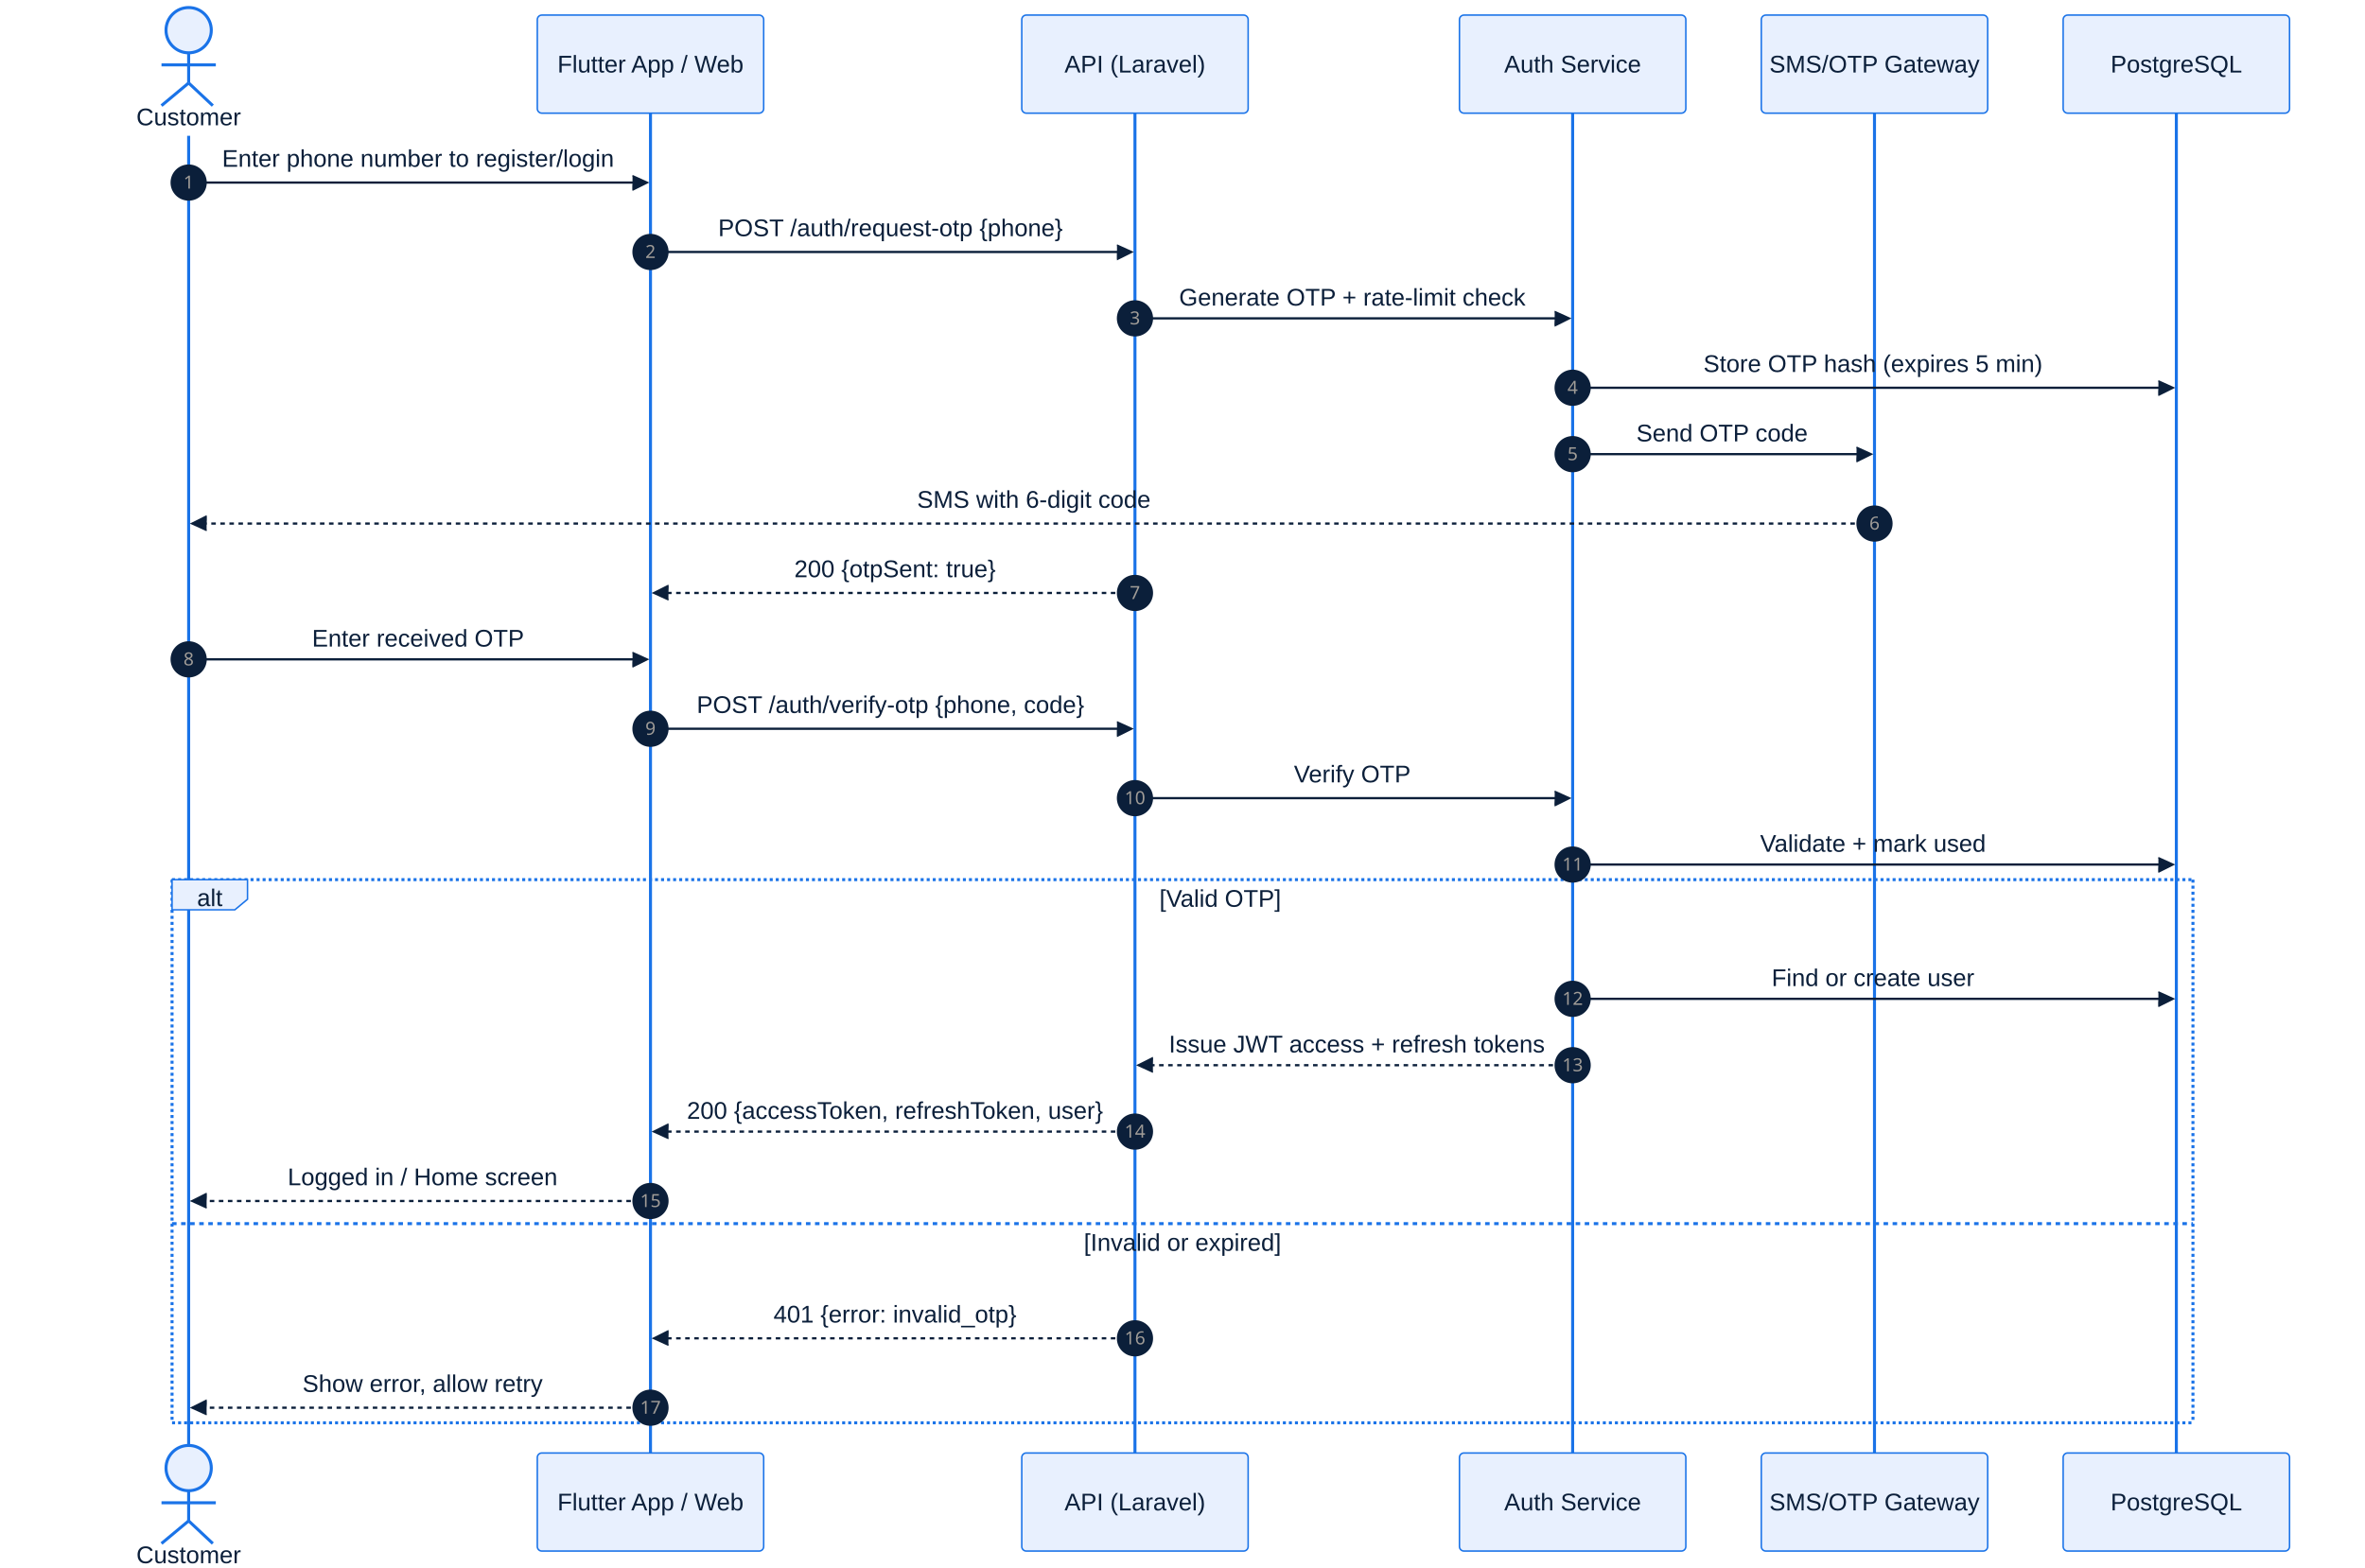
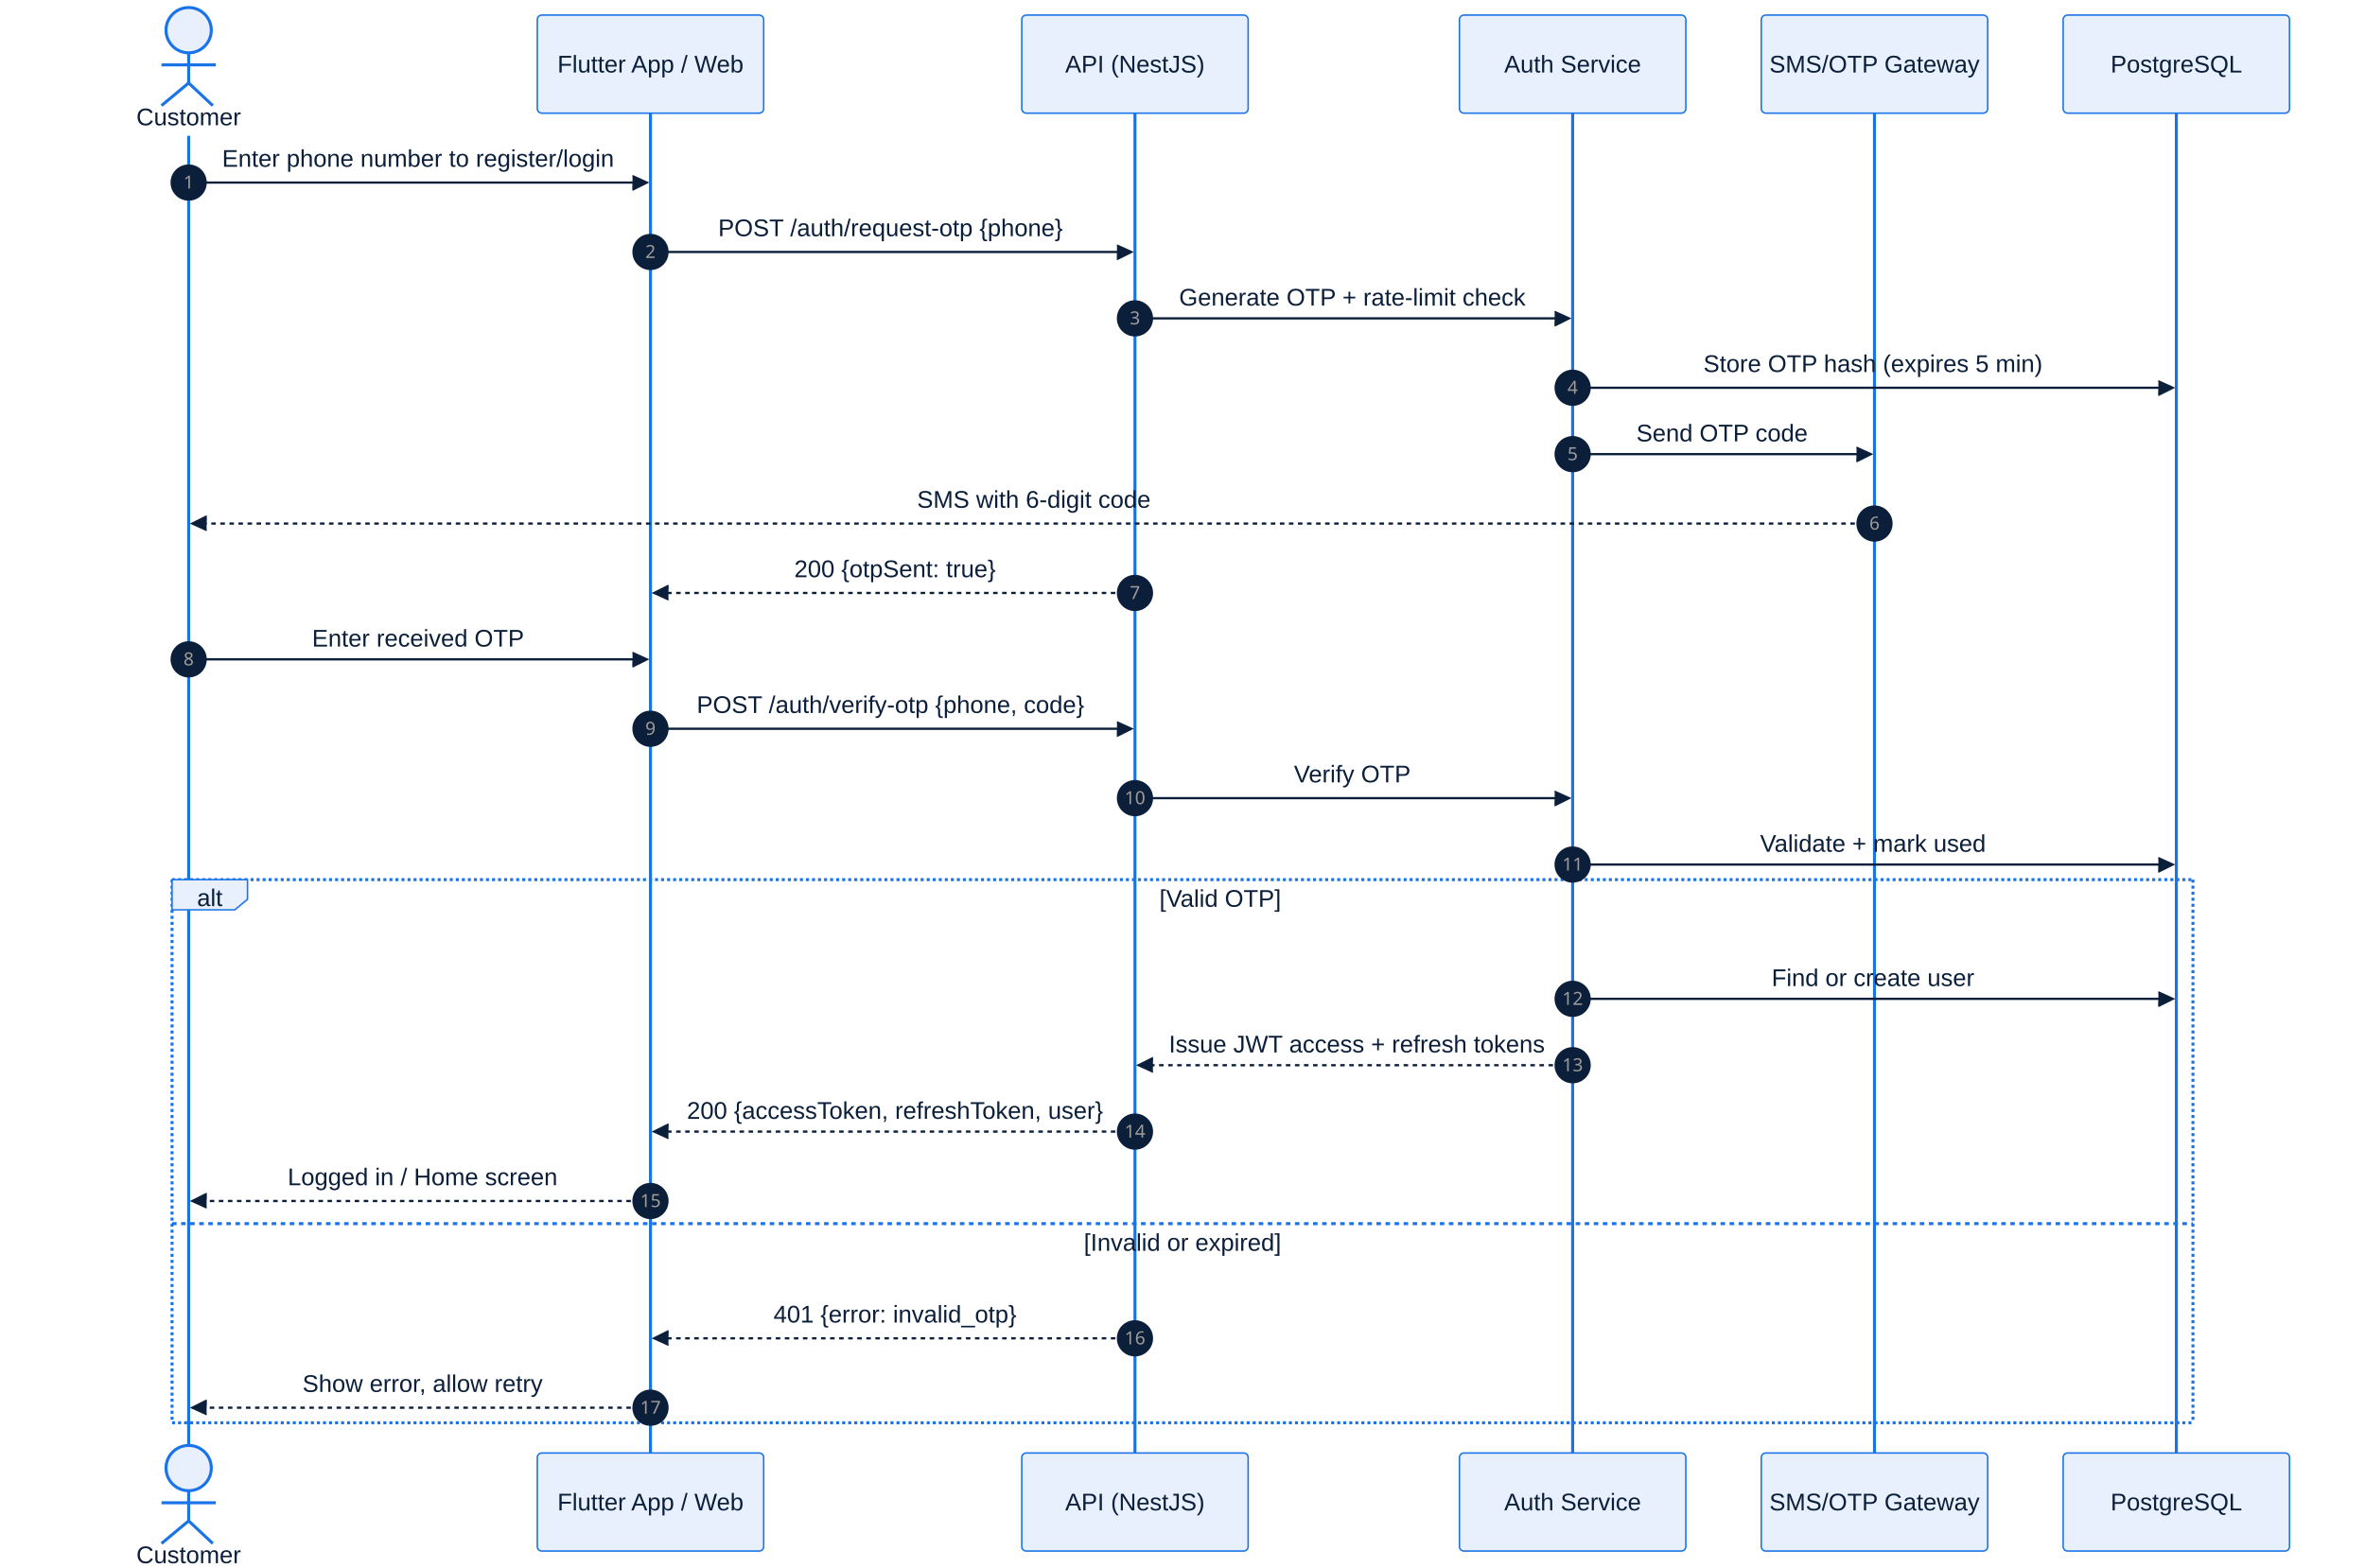
<svg xmlns="http://www.w3.org/2000/svg" id="my-svg" width="100%" style="max-width: 1567px; background-color: white;" viewBox="-50 -10 1567 1039" role="graphics-document document" aria-roledescription="sequence">
  <g>
    <rect x="1317" y="953" fill="#eaeaea" stroke="#666" width="150" height="65" name="DB" rx="3" ry="3" class="actor actor-bottom" />
    <text x="1392" y="985.5" dominant-baseline="central" alignment-baseline="central" class="actor actor-box" style="text-anchor: middle; font-size: 16px; font-weight: 400;">
      <tspan x="1392" dy="0">PostgreSQL</tspan>
    </text>
  </g>
  <g>
    <rect x="1117" y="953" fill="#eaeaea" stroke="#666" width="150" height="65" name="SMS" rx="3" ry="3" class="actor actor-bottom" />
    <text x="1192" y="985.5" dominant-baseline="central" alignment-baseline="central" class="actor actor-box" style="text-anchor: middle; font-size: 16px; font-weight: 400;">
      <tspan x="1192" dy="0">SMS/OTP Gateway</tspan>
    </text>
  </g>
  <g>
    <rect x="917" y="953" fill="#eaeaea" stroke="#666" width="150" height="65" name="Auth" rx="3" ry="3" class="actor actor-bottom" />
    <text x="992" y="985.5" dominant-baseline="central" alignment-baseline="central" class="actor actor-box" style="text-anchor: middle; font-size: 16px; font-weight: 400;">
      <tspan x="992" dy="0">Auth Service</tspan>
    </text>
  </g>
  <g>
    <rect x="627" y="953" fill="#eaeaea" stroke="#666" width="150" height="65" name="API" rx="3" ry="3" class="actor actor-bottom" />
    <text x="702" y="985.5" dominant-baseline="central" alignment-baseline="central" class="actor actor-box" style="text-anchor: middle; font-size: 16px; font-weight: 400;">
-       <tspan x="702" dy="0">API (Laravel)</tspan>
+       <tspan x="702" dy="0">API (NestJS)</tspan>
    </text>
  </g>
  <g>
    <rect x="306" y="953" fill="#eaeaea" stroke="#666" width="150" height="65" name="App" rx="3" ry="3" class="actor actor-bottom" />
    <text x="381" y="985.5" dominant-baseline="central" alignment-baseline="central" class="actor actor-box" style="text-anchor: middle; font-size: 16px; font-weight: 400;">
      <tspan x="381" dy="0">Flutter App / Web</tspan>
    </text>
  </g>
  <g />
  <g>
    <line id="actor5" x1="1392" y1="65" x2="1392" y2="953" class="actor-line 200" stroke-width="0.5px" stroke="#999" name="DB" data-et="life-line" data-id="DB" />
    <g id="root-5" data-et="participant" data-type="participant" data-id="DB">
      <rect x="1317" y="0" fill="#eaeaea" stroke="#666" width="150" height="65" name="DB" rx="3" ry="3" class="actor actor-top" />
      <text x="1392" y="32.5" dominant-baseline="central" alignment-baseline="central" class="actor actor-box" style="text-anchor: middle; font-size: 16px; font-weight: 400;">
        <tspan x="1392" dy="0">PostgreSQL</tspan>
      </text>
    </g>
  </g>
  <g>
    <line id="actor4" x1="1192" y1="65" x2="1192" y2="953" class="actor-line 200" stroke-width="0.5px" stroke="#999" name="SMS" data-et="life-line" data-id="SMS" />
    <g id="root-4" data-et="participant" data-type="participant" data-id="SMS">
      <rect x="1117" y="0" fill="#eaeaea" stroke="#666" width="150" height="65" name="SMS" rx="3" ry="3" class="actor actor-top" />
      <text x="1192" y="32.5" dominant-baseline="central" alignment-baseline="central" class="actor actor-box" style="text-anchor: middle; font-size: 16px; font-weight: 400;">
        <tspan x="1192" dy="0">SMS/OTP Gateway</tspan>
      </text>
    </g>
  </g>
  <g>
    <line id="actor3" x1="992" y1="65" x2="992" y2="953" class="actor-line 200" stroke-width="0.5px" stroke="#999" name="Auth" data-et="life-line" data-id="Auth" />
    <g id="root-3" data-et="participant" data-type="participant" data-id="Auth">
      <rect x="917" y="0" fill="#eaeaea" stroke="#666" width="150" height="65" name="Auth" rx="3" ry="3" class="actor actor-top" />
      <text x="992" y="32.5" dominant-baseline="central" alignment-baseline="central" class="actor actor-box" style="text-anchor: middle; font-size: 16px; font-weight: 400;">
        <tspan x="992" dy="0">Auth Service</tspan>
      </text>
    </g>
  </g>
  <g>
    <line id="actor2" x1="702" y1="65" x2="702" y2="953" class="actor-line 200" stroke-width="0.5px" stroke="#999" name="API" data-et="life-line" data-id="API" />
    <g id="root-2" data-et="participant" data-type="participant" data-id="API">
      <rect x="627" y="0" fill="#eaeaea" stroke="#666" width="150" height="65" name="API" rx="3" ry="3" class="actor actor-top" />
      <text x="702" y="32.5" dominant-baseline="central" alignment-baseline="central" class="actor actor-box" style="text-anchor: middle; font-size: 16px; font-weight: 400;">
-         <tspan x="702" dy="0">API (Laravel)</tspan>
+         <tspan x="702" dy="0">API (NestJS)</tspan>
      </text>
    </g>
  </g>
  <g>
    <line id="actor1" x1="381" y1="65" x2="381" y2="953" class="actor-line 200" stroke-width="0.5px" stroke="#999" name="App" data-et="life-line" data-id="App" />
    <g id="root-1" data-et="participant" data-type="participant" data-id="App">
      <rect x="306" y="0" fill="#eaeaea" stroke="#666" width="150" height="65" name="App" rx="3" ry="3" class="actor actor-top" />
      <text x="381" y="32.5" dominant-baseline="central" alignment-baseline="central" class="actor actor-box" style="text-anchor: middle; font-size: 16px; font-weight: 400;">
        <tspan x="381" dy="0">Flutter App / Web</tspan>
      </text>
    </g>
  </g>
  <g>
    <line id="actor0" x1="75" y1="80" x2="75" y2="953" class="actor-line 200" stroke-width="0.5px" stroke="#999" name="C" data-et="life-line" data-id="C" />
  </g>
  <style>#my-svg{font-family:Arial,sans-serif;font-size:15px;fill:#0b1f3a;}@keyframes edge-animation-frame{from{stroke-dashoffset:0;}}@keyframes dash{to{stroke-dashoffset:0;}}#my-svg .edge-animation-slow{stroke-dasharray:9,5!important;stroke-dashoffset:900;animation:dash 50s linear infinite;stroke-linecap:round;}#my-svg .edge-animation-fast{stroke-dasharray:9,5!important;stroke-dashoffset:900;animation:dash 20s linear infinite;stroke-linecap:round;}#my-svg .error-icon{fill:hsl(38.182, 91.667%, 100%);}#my-svg .error-text{fill:#000000;stroke:#000000;}#my-svg .edge-thickness-normal{stroke-width:1px;}#my-svg .edge-thickness-thick{stroke-width:3.5px;}#my-svg .edge-pattern-solid{stroke-dasharray:0;}#my-svg .edge-thickness-invisible{stroke-width:0;fill:none;}#my-svg .edge-pattern-dashed{stroke-dasharray:3;}#my-svg .edge-pattern-dotted{stroke-dasharray:2;}#my-svg .marker{fill:#5f6368;stroke:#5f6368;}#my-svg .marker.cross{stroke:#5f6368;}#my-svg svg{font-family:Arial,sans-serif;font-size:15px;}#my-svg p{margin:0;}#my-svg .actor{stroke:#1a73e8;fill:#e8f0fe;stroke-width:1;}#my-svg rect.actor.outer-path[data-look="neo"]{filter:drop-shadow( 1px 2px 2px rgba(185,185,185,1));}#my-svg rect.note[data-look="neo"]{stroke:hsl(52.683, 60%, 73.922%);fill:#fff5ad;filter:drop-shadow( 1px 2px 2px rgba(185,185,185,1));}#my-svg text.actor&gt;tspan{fill:#0b1f3a;stroke:none;}#my-svg .actor-line{stroke:#1a73e8;}#my-svg .innerArc{stroke-width:1.5;stroke-dasharray:none;}#my-svg .messageLine0{stroke-width:1.5;stroke-dasharray:none;stroke:#0b1f3a;}#my-svg .messageLine1{stroke-width:1.5;stroke-dasharray:2,2;stroke:#0b1f3a;}#my-svg [id$="-arrowhead"] path{fill:#0b1f3a;stroke:#0b1f3a;}#my-svg .sequenceNumber{fill:#a09c97;}#my-svg [id$="-sequencenumber"]{fill:#0b1f3a;}#my-svg [id$="-crosshead"] path{fill:#0b1f3a;stroke:#0b1f3a;}#my-svg .messageText{fill:#0b1f3a;stroke:none;}#my-svg .labelBox{stroke:#1a73e8;fill:#e8f0fe;filter:none;}#my-svg .labelText,#my-svg .labelText&gt;tspan{fill:#0b1f3a;stroke:none;}#my-svg .loopText,#my-svg .loopText&gt;tspan{fill:#0b1f3a;stroke:none;}#my-svg .sectionTitle,#my-svg .sectionTitle&gt;tspan{fill:#0b1f3a;stroke:none;}#my-svg .loopLine{stroke-width:2px;stroke-dasharray:2,2;stroke:#1a73e8;fill:#1a73e8;}#my-svg .note{stroke:hsl(52.683, 60%, 73.922%);fill:#fff5ad;}#my-svg .noteText,#my-svg .noteText&gt;tspan{fill:#333;stroke:none;font-weight:normal;}#my-svg .activation0{fill:hsl(98.182, 91.667%, 95.294%);stroke:hsl(98.182, 91.667%, 85.294%);}#my-svg .activation1{fill:hsl(98.182, 91.667%, 95.294%);stroke:hsl(98.182, 91.667%, 85.294%);}#my-svg .activation2{fill:hsl(98.182, 91.667%, 95.294%);stroke:hsl(98.182, 91.667%, 85.294%);}#my-svg .actorPopupMenu{position:absolute;}#my-svg .actorPopupMenuPanel{position:absolute;fill:#e8f0fe;box-shadow:0px 8px 16px 0px rgba(0,0,0,0.2);filter:drop-shadow(3px 5px 2px rgb(0 0 0 / 0.4));}#my-svg .actor-man circle,#my-svg line{fill:#e8f0fe;stroke-width:2px;}#my-svg g rect.rect{filter:drop-shadow( 1px 2px 2px rgba(185,185,185,1));stroke:#1a73e8;}#my-svg .node .neo-node{stroke:#1a73e8;}#my-svg [data-look="neo"].node rect,#my-svg [data-look="neo"].cluster rect,#my-svg [data-look="neo"].node polygon{stroke:url(#my-svg-gradient);filter:drop-shadow( 1px 2px 2px rgba(185,185,185,1));}#my-svg [data-look="neo"].swimlane.cluster rect{filter:none;}#my-svg [data-look="neo"].node path{stroke:url(#my-svg-gradient);stroke-width:1px;}#my-svg [data-look="neo"].node .outer-path{filter:drop-shadow( 1px 2px 2px rgba(185,185,185,1));}#my-svg [data-look="neo"].node .neo-line path{stroke:#1a73e8;filter:none;}#my-svg [data-look="neo"].node circle{stroke:url(#my-svg-gradient);filter:drop-shadow( 1px 2px 2px rgba(185,185,185,1));}#my-svg [data-look="neo"].node circle .state-start{fill:#000000;}#my-svg [data-look="neo"].icon-shape .icon{fill:url(#my-svg-gradient);filter:drop-shadow( 1px 2px 2px rgba(185,185,185,1));}#my-svg [data-look="neo"].icon-shape .icon-neo path{stroke:url(#my-svg-gradient);filter:drop-shadow( 1px 2px 2px rgba(185,185,185,1));}#my-svg :root{--mermaid-font-family:"trebuchet ms",verdana,arial,sans-serif;}</style>
  <g />
  <defs>
    <symbol id="my-svg-computer" width="24" height="24">
      <path transform="scale(.5)" d="M2 2v13h20v-13h-20zm18 11h-16v-9h16v9zm-10.228 6l.466-1h3.524l.467 1h-4.457zm14.228 3h-24l2-6h2.104l-1.33 4h18.45l-1.297-4h2.073l2 6zm-5-10h-14v-7h14v7z" />
    </symbol>
  </defs>
  <defs>
    <symbol id="my-svg-database" fill-rule="evenodd" clip-rule="evenodd">
      <path transform="scale(.5)" d="M12.258.001l.256.004.255.005.253.008.251.01.249.012.247.015.246.016.242.019.241.02.239.023.236.024.233.027.231.028.229.031.225.032.223.034.22.036.217.038.214.04.211.041.208.043.205.045.201.046.198.048.194.05.191.051.187.053.183.054.18.056.175.057.172.059.168.06.163.061.16.063.155.064.15.066.074.033.073.033.071.034.07.034.069.035.068.035.067.035.066.035.064.036.064.036.062.036.06.036.06.037.058.037.058.037.055.038.055.038.053.038.052.038.051.039.05.039.048.039.047.039.045.04.044.04.043.04.041.04.04.041.039.041.037.041.036.041.034.041.033.042.032.042.03.042.029.042.027.042.026.043.024.043.023.043.021.043.02.043.018.044.017.043.015.044.013.044.012.044.011.045.009.044.007.045.006.045.004.045.002.045.001.045v17l-.001.045-.002.045-.004.045-.006.045-.007.045-.009.044-.011.045-.012.044-.013.044-.015.044-.017.043-.018.044-.02.043-.021.043-.023.043-.024.043-.026.043-.027.042-.029.042-.03.042-.032.042-.033.042-.034.041-.036.041-.037.041-.039.041-.04.041-.041.04-.043.04-.044.04-.045.04-.047.039-.048.039-.05.039-.051.039-.052.038-.053.038-.055.038-.055.038-.058.037-.058.037-.06.037-.06.036-.062.036-.064.036-.064.036-.066.035-.067.035-.068.035-.069.035-.07.034-.071.034-.073.033-.074.033-.15.066-.155.064-.16.063-.163.061-.168.06-.172.059-.175.057-.18.056-.183.054-.187.053-.191.051-.194.05-.198.048-.201.046-.205.045-.208.043-.211.041-.214.04-.217.038-.22.036-.223.034-.225.032-.229.031-.231.028-.233.027-.236.024-.239.023-.241.02-.242.019-.246.016-.247.015-.249.012-.251.01-.253.008-.255.005-.256.004-.258.001-.258-.001-.256-.004-.255-.005-.253-.008-.251-.01-.249-.012-.247-.015-.245-.016-.243-.019-.241-.02-.238-.023-.236-.024-.234-.027-.231-.028-.228-.031-.226-.032-.223-.034-.22-.036-.217-.038-.214-.04-.211-.041-.208-.043-.204-.045-.201-.046-.198-.048-.195-.05-.19-.051-.187-.053-.184-.054-.179-.056-.176-.057-.172-.059-.167-.06-.164-.061-.159-.063-.155-.064-.151-.066-.074-.033-.072-.033-.072-.034-.07-.034-.069-.035-.068-.035-.067-.035-.066-.035-.064-.036-.063-.036-.062-.036-.061-.036-.06-.037-.058-.037-.057-.037-.056-.038-.055-.038-.053-.038-.052-.038-.051-.039-.049-.039-.049-.039-.046-.039-.046-.04-.044-.04-.043-.04-.041-.04-.04-.041-.039-.041-.037-.041-.036-.041-.034-.041-.033-.042-.032-.042-.03-.042-.029-.042-.027-.042-.026-.043-.024-.043-.023-.043-.021-.043-.02-.043-.018-.044-.017-.043-.015-.044-.013-.044-.012-.044-.011-.045-.009-.044-.007-.045-.006-.045-.004-.045-.002-.045-.001-.045v-17l.001-.045.002-.045.004-.045.006-.045.007-.045.009-.044.011-.045.012-.044.013-.044.015-.044.017-.043.018-.044.02-.043.021-.043.023-.043.024-.043.026-.043.027-.042.029-.042.03-.042.032-.042.033-.042.034-.041.036-.041.037-.041.039-.041.04-.041.041-.04.043-.04.044-.04.046-.04.046-.039.049-.039.049-.039.051-.039.052-.038.053-.038.055-.038.056-.038.057-.037.058-.037.06-.037.061-.036.062-.036.063-.036.064-.036.066-.035.067-.035.068-.035.069-.035.07-.034.072-.034.072-.033.074-.033.151-.066.155-.064.159-.063.164-.061.167-.06.172-.059.176-.057.179-.056.184-.054.187-.053.19-.051.195-.05.198-.048.201-.046.204-.045.208-.043.211-.041.214-.04.217-.038.22-.036.223-.034.226-.032.228-.031.231-.028.234-.027.236-.024.238-.023.241-.02.243-.019.245-.016.247-.015.249-.012.251-.01.253-.008.255-.005.256-.004.258-.001.258.001zm-9.258 20.499v.01l.001.021.003.021.004.022.005.021.006.022.007.022.009.023.01.022.011.023.012.023.013.023.015.023.016.024.017.023.018.024.019.024.021.024.022.025.023.024.024.025.052.049.056.05.061.051.066.051.07.051.075.051.079.052.084.052.088.052.092.052.097.052.102.051.105.052.11.052.114.051.119.051.123.051.127.05.131.05.135.05.139.048.144.049.147.047.152.047.155.047.16.045.163.045.167.043.171.043.176.041.178.041.183.039.187.039.19.037.194.035.197.035.202.033.204.031.209.03.212.029.216.027.219.025.222.024.226.021.23.02.233.018.236.016.24.015.243.012.246.01.249.008.253.005.256.004.259.001.26-.001.257-.004.254-.005.25-.008.247-.011.244-.012.241-.014.237-.016.233-.018.231-.021.226-.021.224-.024.22-.026.216-.027.212-.028.21-.031.205-.031.202-.034.198-.034.194-.036.191-.037.187-.039.183-.04.179-.04.175-.042.172-.043.168-.044.163-.045.16-.046.155-.046.152-.047.148-.048.143-.049.139-.049.136-.05.131-.05.126-.05.123-.051.118-.052.114-.051.11-.052.106-.052.101-.052.096-.052.092-.052.088-.053.083-.051.079-.052.074-.052.07-.051.065-.051.06-.051.056-.05.051-.05.023-.024.023-.025.021-.024.02-.024.019-.024.018-.024.017-.024.015-.023.014-.024.013-.023.012-.023.01-.023.01-.022.008-.022.006-.022.006-.022.004-.022.004-.021.001-.021.001-.021v-4.127l-.077.055-.08.053-.083.054-.085.053-.087.052-.09.052-.093.051-.095.05-.097.05-.1.049-.102.049-.105.048-.106.047-.109.047-.111.046-.114.045-.115.045-.118.044-.12.043-.122.042-.124.042-.126.041-.128.04-.13.04-.132.038-.134.038-.135.037-.138.037-.139.035-.142.035-.143.034-.144.033-.147.032-.148.031-.15.03-.151.03-.153.029-.154.027-.156.027-.158.026-.159.025-.161.024-.162.023-.163.022-.165.021-.166.02-.167.019-.169.018-.169.017-.171.016-.173.015-.173.014-.175.013-.175.012-.177.011-.178.01-.179.008-.179.008-.181.006-.182.005-.182.004-.184.003-.184.002h-.37l-.184-.002-.184-.003-.182-.004-.182-.005-.181-.006-.179-.008-.179-.008-.178-.01-.176-.011-.176-.012-.175-.013-.173-.014-.172-.015-.171-.016-.17-.017-.169-.018-.167-.019-.166-.02-.165-.021-.163-.022-.162-.023-.161-.024-.159-.025-.157-.026-.156-.027-.155-.027-.153-.029-.151-.03-.15-.03-.148-.031-.146-.032-.145-.033-.143-.034-.141-.035-.14-.035-.137-.037-.136-.037-.134-.038-.132-.038-.13-.04-.128-.04-.126-.041-.124-.042-.122-.042-.12-.044-.117-.043-.116-.045-.113-.045-.112-.046-.109-.047-.106-.047-.105-.048-.102-.049-.1-.049-.097-.05-.095-.05-.093-.052-.09-.051-.087-.052-.085-.053-.083-.054-.08-.054-.077-.054v4.127zm0-5.654v.011l.001.021.003.021.004.021.005.022.006.022.007.022.009.022.01.022.011.023.012.023.013.023.015.024.016.023.017.024.018.024.019.024.021.024.022.024.023.025.024.024.052.05.056.05.061.05.066.051.07.051.075.052.079.051.084.052.088.052.092.052.097.052.102.052.105.052.11.051.114.051.119.052.123.05.127.051.131.05.135.049.139.049.144.048.147.048.152.047.155.046.16.045.163.045.167.044.171.042.176.042.178.04.183.04.187.038.19.037.194.036.197.034.202.033.204.032.209.03.212.028.216.027.219.025.222.024.226.022.23.02.233.018.236.016.24.014.243.012.246.01.249.008.253.006.256.003.259.001.26-.001.257-.003.254-.006.25-.008.247-.01.244-.012.241-.015.237-.016.233-.018.231-.02.226-.022.224-.024.22-.025.216-.027.212-.029.21-.03.205-.032.202-.033.198-.035.194-.036.191-.037.187-.039.183-.039.179-.041.175-.042.172-.043.168-.044.163-.045.16-.045.155-.047.152-.047.148-.048.143-.048.139-.05.136-.049.131-.05.126-.051.123-.051.118-.051.114-.052.11-.052.106-.052.101-.052.096-.052.092-.052.088-.052.083-.052.079-.052.074-.051.07-.052.065-.051.06-.05.056-.051.051-.049.023-.025.023-.024.021-.025.02-.024.019-.024.018-.024.017-.024.015-.023.014-.023.013-.024.012-.022.01-.023.01-.023.008-.022.006-.022.006-.022.004-.021.004-.022.001-.021.001-.021v-4.139l-.077.054-.08.054-.083.054-.085.052-.087.053-.09.051-.093.051-.095.051-.097.05-.1.049-.102.049-.105.048-.106.047-.109.047-.111.046-.114.045-.115.044-.118.044-.12.044-.122.042-.124.042-.126.041-.128.04-.13.039-.132.039-.134.038-.135.037-.138.036-.139.036-.142.035-.143.033-.144.033-.147.033-.148.031-.15.03-.151.03-.153.028-.154.028-.156.027-.158.026-.159.025-.161.024-.162.023-.163.022-.165.021-.166.02-.167.019-.169.018-.169.017-.171.016-.173.015-.173.014-.175.013-.175.012-.177.011-.178.009-.179.009-.179.007-.181.007-.182.005-.182.004-.184.003-.184.002h-.37l-.184-.002-.184-.003-.182-.004-.182-.005-.181-.007-.179-.007-.179-.009-.178-.009-.176-.011-.176-.012-.175-.013-.173-.014-.172-.015-.171-.016-.17-.017-.169-.018-.167-.019-.166-.02-.165-.021-.163-.022-.162-.023-.161-.024-.159-.025-.157-.026-.156-.027-.155-.028-.153-.028-.151-.03-.15-.03-.148-.031-.146-.033-.145-.033-.143-.033-.141-.035-.14-.036-.137-.036-.136-.037-.134-.038-.132-.039-.13-.039-.128-.04-.126-.041-.124-.042-.122-.043-.12-.043-.117-.044-.116-.044-.113-.046-.112-.046-.109-.046-.106-.047-.105-.048-.102-.049-.1-.049-.097-.05-.095-.051-.093-.051-.09-.051-.087-.053-.085-.052-.083-.054-.08-.054-.077-.054v4.139zm0-5.666v.011l.001.02.003.022.004.021.005.022.006.021.007.022.009.023.01.022.011.023.012.023.013.023.015.023.016.024.017.024.018.023.019.024.021.025.022.024.023.024.024.025.052.05.056.05.061.05.066.051.07.051.075.052.079.051.084.052.088.052.092.052.097.052.102.052.105.051.11.052.114.051.119.051.123.051.127.05.131.05.135.05.139.049.144.048.147.048.152.047.155.046.16.045.163.045.167.043.171.043.176.042.178.04.183.04.187.038.19.037.194.036.197.034.202.033.204.032.209.03.212.028.216.027.219.025.222.024.226.021.23.02.233.018.236.017.24.014.243.012.246.01.249.008.253.006.256.003.259.001.26-.001.257-.003.254-.006.25-.008.247-.01.244-.013.241-.014.237-.016.233-.018.231-.02.226-.022.224-.024.22-.025.216-.027.212-.029.21-.03.205-.032.202-.033.198-.035.194-.036.191-.037.187-.039.183-.039.179-.041.175-.042.172-.043.168-.044.163-.045.16-.045.155-.047.152-.047.148-.048.143-.049.139-.049.136-.049.131-.051.126-.05.123-.051.118-.052.114-.051.11-.052.106-.052.101-.052.096-.052.092-.052.088-.052.083-.052.079-.052.074-.052.07-.051.065-.051.06-.051.056-.05.051-.049.023-.025.023-.025.021-.024.02-.024.019-.024.018-.024.017-.024.015-.023.014-.024.013-.023.012-.023.01-.022.01-.023.008-.022.006-.022.006-.022.004-.022.004-.021.001-.021.001-.021v-4.153l-.077.054-.08.054-.083.053-.085.053-.087.053-.09.051-.093.051-.095.051-.097.05-.1.049-.102.048-.105.048-.106.048-.109.046-.111.046-.114.046-.115.044-.118.044-.12.043-.122.043-.124.042-.126.041-.128.04-.13.039-.132.039-.134.038-.135.037-.138.036-.139.036-.142.034-.143.034-.144.033-.147.032-.148.032-.15.03-.151.03-.153.028-.154.028-.156.027-.158.026-.159.024-.161.024-.162.023-.163.023-.165.021-.166.02-.167.019-.169.018-.169.017-.171.016-.173.015-.173.014-.175.013-.175.012-.177.01-.178.01-.179.009-.179.007-.181.006-.182.006-.182.004-.184.003-.184.001-.185.001-.185-.001-.184-.001-.184-.003-.182-.004-.182-.006-.181-.006-.179-.007-.179-.009-.178-.01-.176-.01-.176-.012-.175-.013-.173-.014-.172-.015-.171-.016-.17-.017-.169-.018-.167-.019-.166-.02-.165-.021-.163-.023-.162-.023-.161-.024-.159-.024-.157-.026-.156-.027-.155-.028-.153-.028-.151-.03-.15-.03-.148-.032-.146-.032-.145-.033-.143-.034-.141-.034-.14-.036-.137-.036-.136-.037-.134-.038-.132-.039-.13-.039-.128-.041-.126-.041-.124-.041-.122-.043-.12-.043-.117-.044-.116-.044-.113-.046-.112-.046-.109-.046-.106-.048-.105-.048-.102-.048-.1-.05-.097-.049-.095-.051-.093-.051-.09-.052-.087-.052-.085-.053-.083-.053-.08-.054-.077-.054v4.153zm8.74-8.179l-.257.004-.254.005-.25.008-.247.011-.244.012-.241.014-.237.016-.233.018-.231.021-.226.022-.224.023-.22.026-.216.027-.212.028-.21.031-.205.032-.202.033-.198.034-.194.036-.191.038-.187.038-.183.04-.179.041-.175.042-.172.043-.168.043-.163.045-.16.046-.155.046-.152.048-.148.048-.143.048-.139.049-.136.05-.131.05-.126.051-.123.051-.118.051-.114.052-.11.052-.106.052-.101.052-.096.052-.092.052-.088.052-.083.052-.079.052-.074.051-.07.052-.065.051-.06.05-.056.05-.051.05-.023.025-.023.024-.021.024-.02.025-.019.024-.018.024-.017.023-.015.024-.014.023-.013.023-.012.023-.01.023-.01.022-.008.022-.006.023-.006.021-.004.022-.004.021-.001.021-.001.021.001.021.001.021.004.021.004.022.006.021.006.023.008.022.01.022.01.023.012.023.013.023.014.023.015.024.017.023.018.024.019.024.02.025.021.024.023.024.023.025.051.05.056.05.06.05.065.051.07.052.074.051.079.052.083.052.088.052.092.052.096.052.101.052.106.052.11.052.114.052.118.051.123.051.126.051.131.05.136.05.139.049.143.048.148.048.152.048.155.046.16.046.163.045.168.043.172.043.175.042.179.041.183.04.187.038.191.038.194.036.198.034.202.033.205.032.21.031.212.028.216.027.22.026.224.023.226.022.231.021.233.018.237.016.241.014.244.012.247.011.25.008.254.005.257.004.26.001.26-.001.257-.004.254-.005.25-.008.247-.011.244-.012.241-.014.237-.016.233-.018.231-.021.226-.022.224-.023.22-.026.216-.027.212-.028.21-.031.205-.032.202-.033.198-.034.194-.036.191-.038.187-.038.183-.04.179-.041.175-.042.172-.043.168-.043.163-.045.16-.046.155-.046.152-.048.148-.048.143-.048.139-.049.136-.05.131-.05.126-.051.123-.051.118-.051.114-.052.11-.052.106-.052.101-.052.096-.052.092-.052.088-.052.083-.052.079-.052.074-.051.07-.052.065-.051.06-.05.056-.05.051-.05.023-.025.023-.024.021-.024.02-.025.019-.024.018-.024.017-.023.015-.024.014-.023.013-.023.012-.023.01-.023.01-.022.008-.022.006-.023.006-.021.004-.022.004-.021.001-.021.001-.021-.001-.021-.001-.021-.004-.021-.004-.022-.006-.021-.006-.023-.008-.022-.01-.022-.01-.023-.012-.023-.013-.023-.014-.023-.015-.024-.017-.023-.018-.024-.019-.024-.02-.025-.021-.024-.023-.024-.023-.025-.051-.05-.056-.05-.06-.05-.065-.051-.07-.052-.074-.051-.079-.052-.083-.052-.088-.052-.092-.052-.096-.052-.101-.052-.106-.052-.11-.052-.114-.052-.118-.051-.123-.051-.126-.051-.131-.05-.136-.05-.139-.049-.143-.048-.148-.048-.152-.048-.155-.046-.16-.046-.163-.045-.168-.043-.172-.043-.175-.042-.179-.041-.183-.04-.187-.038-.191-.038-.194-.036-.198-.034-.202-.033-.205-.032-.21-.031-.212-.028-.216-.027-.22-.026-.224-.023-.226-.022-.231-.021-.233-.018-.237-.016-.241-.014-.244-.012-.247-.011-.25-.008-.254-.005-.257-.004-.26-.001-.26.001z" />
    </symbol>
  </defs>
  <defs>
    <symbol id="my-svg-clock" width="24" height="24">
      <path transform="scale(.5)" d="M12 2c5.514 0 10 4.486 10 10s-4.486 10-10 10-10-4.486-10-10 4.486-10 10-10zm0-2c-6.627 0-12 5.373-12 12s5.373 12 12 12 12-5.373 12-12-5.373-12-12-12zm5.848 12.459c.202.038.202.333.001.372-1.907.361-6.045 1.111-6.547 1.111-.719 0-1.301-.582-1.301-1.301 0-.512.77-5.447 1.125-7.445.034-.192.312-.181.343.014l.985 6.238 5.394 1.011z" />
    </symbol>
  </defs>
  <defs>
    <marker id="my-svg-arrowhead" refX="7.9" refY="5" markerUnits="userSpaceOnUse" markerWidth="12" markerHeight="12" orient="auto-start-reverse">
      <path d="M -1 0 L 10 5 L 0 10 z" />
    </marker>
  </defs>
  <defs>
    <marker id="my-svg-crosshead" markerWidth="15" markerHeight="8" orient="auto" refX="4" refY="4.5">
      <path fill="none" stroke="#000000" stroke-width="1pt" d="M 1,2 L 6,7 M 6,2 L 1,7" style="stroke-dasharray: 0, 0;" />
    </marker>
  </defs>
  <defs>
    <marker id="my-svg-filled-head" refX="15.5" refY="7" markerWidth="20" markerHeight="28" orient="auto">
      <path d="M 18,7 L9,13 L14,7 L9,1 Z" />
    </marker>
  </defs>
  <defs>
    <marker id="my-svg-sequencenumber" refX="15" refY="15" markerWidth="60" markerHeight="40" orient="auto">
      <circle cx="15" cy="15" r="6" />
    </marker>
  </defs>
  <defs>
    <marker id="my-svg-solidTopArrowHead" refX="7.9" refY="7.25" markerUnits="userSpaceOnUse" markerWidth="12" markerHeight="12" orient="auto-start-reverse">
      <path d="M 0 0 L 10 8 L 0 8 z" />
    </marker>
  </defs>
  <defs>
    <marker id="my-svg-solidBottomArrowHead" refX="7.9" refY="0.75" markerUnits="userSpaceOnUse" markerWidth="12" markerHeight="12" orient="auto-start-reverse">
      <path d="M 0 0 L 10 0 L 0 8 z" />
    </marker>
  </defs>
  <defs>
    <marker id="my-svg-stickTopArrowHead" refX="7.5" refY="7" markerUnits="userSpaceOnUse" markerWidth="12" markerHeight="12" orient="auto-start-reverse">
      <path d="M 0 0 L 7 7" stroke="black" stroke-width="1.5" fill="none" />
    </marker>
  </defs>
  <defs>
    <marker id="my-svg-stickBottomArrowHead" refX="7.5" refY="0" markerUnits="userSpaceOnUse" markerWidth="12" markerHeight="12" orient="auto-start-reverse">
      <path d="M 0 7 L 7 0" stroke="black" stroke-width="1.5" fill="none" />
    </marker>
  </defs>
  <g data-et="control-structure" data-id="i20">
    <line x1="64" y1="573" x2="1403" y2="573" class="loopLine" />
    <line x1="1403" y1="573" x2="1403" y2="933" class="loopLine" />
    <line x1="64" y1="933" x2="1403" y2="933" class="loopLine" />
    <line x1="64" y1="573" x2="64" y2="933" class="loopLine" />
    <line x1="64" y1="801" x2="1403" y2="801" class="loopLine" style="stroke-dasharray: 3, 3;" />
    <polygon points="64,573 114,573 114,586 105.6,593 64,593" class="labelBox" />
    <text x="89" y="586" text-anchor="middle" dominant-baseline="middle" alignment-baseline="middle" class="labelText" style="font-size: 16px; font-weight: 400;">alt</text>
    <text x="758.5" y="591" text-anchor="middle" class="loopText" style="font-size: 16px; font-weight: 400;">
      <tspan x="758.5">[Valid OTP]</tspan>
    </text>
    <text x="733.5" y="819" text-anchor="middle" class="sectionTitle" style="font-size: 16px; font-weight: 400;">[Invalid or expired]</text>
  </g>
  <g class="actor-man actor-top" name="C" data-et="participant" data-type="actor" data-id="C" style="stroke: rgb(26, 115, 232);">
    <line id="actor-man-torso0" x1="75" y1="25" x2="75" y2="45" />
    <line id="actor-man-arms0" x1="57" y1="33" x2="93" y2="33" />
    <line x1="57" y1="60" x2="75" y2="45" />
    <line x1="75" y1="45" x2="91" y2="60" />
    <circle cx="75" cy="10" r="15" width="150" height="65" />
    <text x="75" y="67.5" dominant-baseline="central" alignment-baseline="central" class="actor actor-man" style="text-anchor: middle; font-size: 16px; font-weight: 400;">
      <tspan x="75" dy="0">Customer</tspan>
    </text>
  </g>
  <text x="227" y="80" text-anchor="middle" dominant-baseline="middle" alignment-baseline="middle" class="messageText" dy="1em" style="font-size: 16px; font-weight: 400;">Enter phone number to register/login</text>
  <line x1="82" y1="111" x2="377" y2="111" class="messageLine0" data-et="message" data-id="i1" data-from="C" data-to="App" stroke-width="2" stroke="none" marker-end="url(#my-svg-arrowhead)" style="fill: none;" />
  <line x1="75" y1="111" x2="75" y2="111" stroke-width="0" marker-start="url(#my-svg-sequencenumber)" />
  <text x="75" y="115" font-family="sans-serif" font-size="12px" text-anchor="middle" class="sequenceNumber">1</text>
  <text x="540" y="126" text-anchor="middle" dominant-baseline="middle" alignment-baseline="middle" class="messageText" dy="1em" style="font-size: 16px; font-weight: 400;">POST /auth/request-otp {phone}</text>
  <line x1="388" y1="157" x2="698" y2="157" class="messageLine0" data-et="message" data-id="i2" data-from="App" data-to="API" stroke-width="2" stroke="none" marker-end="url(#my-svg-arrowhead)" style="fill: none;" />
  <line x1="381" y1="157" x2="381" y2="157" stroke-width="0" marker-start="url(#my-svg-sequencenumber)" />
  <text x="381" y="161" font-family="sans-serif" font-size="12px" text-anchor="middle" class="sequenceNumber">2</text>
  <text x="846" y="172" text-anchor="middle" dominant-baseline="middle" alignment-baseline="middle" class="messageText" dy="1em" style="font-size: 16px; font-weight: 400;">Generate OTP + rate-limit check</text>
  <line x1="709" y1="201" x2="988" y2="201" class="messageLine0" data-et="message" data-id="i3" data-from="API" data-to="Auth" stroke-width="2" stroke="none" marker-end="url(#my-svg-arrowhead)" style="fill: none;" />
  <line x1="702" y1="201" x2="702" y2="201" stroke-width="0" marker-start="url(#my-svg-sequencenumber)" />
  <text x="702" y="205" font-family="sans-serif" font-size="12px" text-anchor="middle" class="sequenceNumber">3</text>
  <text x="1191" y="216" text-anchor="middle" dominant-baseline="middle" alignment-baseline="middle" class="messageText" dy="1em" style="font-size: 16px; font-weight: 400;">Store OTP hash (expires 5 min)</text>
  <line x1="999" y1="247" x2="1388" y2="247" class="messageLine0" data-et="message" data-id="i4" data-from="Auth" data-to="DB" stroke-width="2" stroke="none" marker-end="url(#my-svg-arrowhead)" style="fill: none;" />
  <line x1="992" y1="247" x2="992" y2="247" stroke-width="0" marker-start="url(#my-svg-sequencenumber)" />
  <text x="992" y="251" font-family="sans-serif" font-size="12px" text-anchor="middle" class="sequenceNumber">4</text>
  <text x="1091" y="262" text-anchor="middle" dominant-baseline="middle" alignment-baseline="middle" class="messageText" dy="1em" style="font-size: 16px; font-weight: 400;">Send OTP code</text>
  <line x1="999" y1="291" x2="1188" y2="291" class="messageLine0" data-et="message" data-id="i5" data-from="Auth" data-to="SMS" stroke-width="2" stroke="none" marker-end="url(#my-svg-arrowhead)" style="fill: none;" />
  <line x1="992" y1="291" x2="992" y2="291" stroke-width="0" marker-start="url(#my-svg-sequencenumber)" />
  <text x="992" y="295" font-family="sans-serif" font-size="12px" text-anchor="middle" class="sequenceNumber">5</text>
  <text x="635" y="306" text-anchor="middle" dominant-baseline="middle" alignment-baseline="middle" class="messageText" dy="1em" style="font-size: 16px; font-weight: 400;">SMS with 6-digit code</text>
  <line x1="1197" y1="337" x2="79" y2="337" class="messageLine1" data-et="message" data-id="i6" data-from="SMS" data-to="C" stroke-width="2" stroke="none" marker-end="url(#my-svg-arrowhead)" style="stroke-dasharray: 3, 3; fill: none;" />
  <line x1="1192" y1="337" x2="1192" y2="337" stroke-width="0" marker-start="url(#my-svg-sequencenumber)" />
  <text x="1192" y="341" font-family="sans-serif" font-size="12px" text-anchor="middle" class="sequenceNumber">6</text>
  <text x="543" y="352" text-anchor="middle" dominant-baseline="middle" alignment-baseline="middle" class="messageText" dy="1em" style="font-size: 16px; font-weight: 400;">200 {otpSent: true}</text>
  <line x1="707" y1="383" x2="385" y2="383" class="messageLine1" data-et="message" data-id="i7" data-from="API" data-to="App" stroke-width="2" stroke="none" marker-end="url(#my-svg-arrowhead)" style="stroke-dasharray: 3, 3; fill: none;" />
  <line x1="702" y1="383" x2="702" y2="383" stroke-width="0" marker-start="url(#my-svg-sequencenumber)" />
  <text x="702" y="387" font-family="sans-serif" font-size="12px" text-anchor="middle" class="sequenceNumber">7</text>
  <text x="227" y="398" text-anchor="middle" dominant-baseline="middle" alignment-baseline="middle" class="messageText" dy="1em" style="font-size: 16px; font-weight: 400;">Enter received OTP</text>
  <line x1="82" y1="427" x2="377" y2="427" class="messageLine0" data-et="message" data-id="i8" data-from="C" data-to="App" stroke-width="2" stroke="none" marker-end="url(#my-svg-arrowhead)" style="fill: none;" />
  <line x1="75" y1="427" x2="75" y2="427" stroke-width="0" marker-start="url(#my-svg-sequencenumber)" />
  <text x="75" y="431" font-family="sans-serif" font-size="12px" text-anchor="middle" class="sequenceNumber">8</text>
  <text x="540" y="442" text-anchor="middle" dominant-baseline="middle" alignment-baseline="middle" class="messageText" dy="1em" style="font-size: 16px; font-weight: 400;">POST /auth/verify-otp {phone, code}</text>
  <line x1="388" y1="473" x2="698" y2="473" class="messageLine0" data-et="message" data-id="i9" data-from="App" data-to="API" stroke-width="2" stroke="none" marker-end="url(#my-svg-arrowhead)" style="fill: none;" />
  <line x1="381" y1="473" x2="381" y2="473" stroke-width="0" marker-start="url(#my-svg-sequencenumber)" />
  <text x="381" y="477" font-family="sans-serif" font-size="12px" text-anchor="middle" class="sequenceNumber">9</text>
  <text x="846" y="488" text-anchor="middle" dominant-baseline="middle" alignment-baseline="middle" class="messageText" dy="1em" style="font-size: 16px; font-weight: 400;">Verify OTP</text>
  <line x1="709" y1="519" x2="988" y2="519" class="messageLine0" data-et="message" data-id="i10" data-from="API" data-to="Auth" stroke-width="2" stroke="none" marker-end="url(#my-svg-arrowhead)" style="fill: none;" />
  <line x1="702" y1="519" x2="702" y2="519" stroke-width="0" marker-start="url(#my-svg-sequencenumber)" />
  <text x="702" y="523" font-family="sans-serif" font-size="12px" text-anchor="middle" class="sequenceNumber">10</text>
  <text x="1191" y="534" text-anchor="middle" dominant-baseline="middle" alignment-baseline="middle" class="messageText" dy="1em" style="font-size: 16px; font-weight: 400;">Validate + mark used</text>
  <line x1="999" y1="563" x2="1388" y2="563" class="messageLine0" data-et="message" data-id="i11" data-from="Auth" data-to="DB" stroke-width="2" stroke="none" marker-end="url(#my-svg-arrowhead)" style="fill: none;" />
  <line x1="992" y1="563" x2="992" y2="563" stroke-width="0" marker-start="url(#my-svg-sequencenumber)" />
  <text x="992" y="567" font-family="sans-serif" font-size="12px" text-anchor="middle" class="sequenceNumber">11</text>
  <text x="1191" y="623" text-anchor="middle" dominant-baseline="middle" alignment-baseline="middle" class="messageText" dy="1em" style="font-size: 16px; font-weight: 400;">Find or create user</text>
  <line x1="999" y1="652" x2="1388" y2="652" class="messageLine0" data-et="message" data-id="i13" data-from="Auth" data-to="DB" stroke-width="2" stroke="none" marker-end="url(#my-svg-arrowhead)" style="fill: none;" />
  <line x1="992" y1="652" x2="992" y2="652" stroke-width="0" marker-start="url(#my-svg-sequencenumber)" />
  <text x="992" y="656" font-family="sans-serif" font-size="12px" text-anchor="middle" class="sequenceNumber">12</text>
  <text x="849" y="667" text-anchor="middle" dominant-baseline="middle" alignment-baseline="middle" class="messageText" dy="1em" style="font-size: 16px; font-weight: 400;">Issue JWT access + refresh tokens</text>
  <line x1="997" y1="696" x2="706" y2="696" class="messageLine1" data-et="message" data-id="i14" data-from="Auth" data-to="API" stroke-width="2" stroke="none" marker-end="url(#my-svg-arrowhead)" style="stroke-dasharray: 3, 3; fill: none;" />
  <line x1="992" y1="696" x2="992" y2="696" stroke-width="0" marker-start="url(#my-svg-sequencenumber)" />
  <text x="992" y="700" font-family="sans-serif" font-size="12px" text-anchor="middle" class="sequenceNumber">13</text>
  <text x="543" y="711" text-anchor="middle" dominant-baseline="middle" alignment-baseline="middle" class="messageText" dy="1em" style="font-size: 16px; font-weight: 400;">200 {accessToken, refreshToken, user}</text>
  <line x1="707" y1="740" x2="385" y2="740" class="messageLine1" data-et="message" data-id="i15" data-from="API" data-to="App" stroke-width="2" stroke="none" marker-end="url(#my-svg-arrowhead)" style="stroke-dasharray: 3, 3; fill: none;" />
  <line x1="702" y1="740" x2="702" y2="740" stroke-width="0" marker-start="url(#my-svg-sequencenumber)" />
  <text x="702" y="744" font-family="sans-serif" font-size="12px" text-anchor="middle" class="sequenceNumber">14</text>
  <text x="230" y="755" text-anchor="middle" dominant-baseline="middle" alignment-baseline="middle" class="messageText" dy="1em" style="font-size: 16px; font-weight: 400;">Logged in / Home screen</text>
  <line x1="386" y1="786" x2="79" y2="786" class="messageLine1" data-et="message" data-id="i16" data-from="App" data-to="C" stroke-width="2" stroke="none" marker-end="url(#my-svg-arrowhead)" style="stroke-dasharray: 3, 3; fill: none;" />
  <line x1="381" y1="786" x2="381" y2="786" stroke-width="0" marker-start="url(#my-svg-sequencenumber)" />
  <text x="381" y="790" font-family="sans-serif" font-size="12px" text-anchor="middle" class="sequenceNumber">15</text>
  <text x="543" y="846" text-anchor="middle" dominant-baseline="middle" alignment-baseline="middle" class="messageText" dy="1em" style="font-size: 16px; font-weight: 400;">401 {error: invalid_otp}</text>
  <line x1="707" y1="877" x2="385" y2="877" class="messageLine1" data-et="message" data-id="i18" data-from="API" data-to="App" stroke-width="2" stroke="none" marker-end="url(#my-svg-arrowhead)" style="stroke-dasharray: 3, 3; fill: none;" />
  <line x1="702" y1="877" x2="702" y2="877" stroke-width="0" marker-start="url(#my-svg-sequencenumber)" />
  <text x="702" y="881" font-family="sans-serif" font-size="12px" text-anchor="middle" class="sequenceNumber">16</text>
  <text x="230" y="892" text-anchor="middle" dominant-baseline="middle" alignment-baseline="middle" class="messageText" dy="1em" style="font-size: 16px; font-weight: 400;">Show error, allow retry</text>
  <line x1="386" y1="923" x2="79" y2="923" class="messageLine1" data-et="message" data-id="i19" data-from="App" data-to="C" stroke-width="2" stroke="none" marker-end="url(#my-svg-arrowhead)" style="stroke-dasharray: 3, 3; fill: none;" />
  <line x1="381" y1="923" x2="381" y2="923" stroke-width="0" marker-start="url(#my-svg-sequencenumber)" />
  <text x="381" y="927" font-family="sans-serif" font-size="12px" text-anchor="middle" class="sequenceNumber">17</text>
  <g class="actor-man actor-bottom" name="C" style="stroke: rgb(26, 115, 232);">
    <line id="actor-man-torso5" x1="75" y1="978" x2="75" y2="998" />
    <line id="actor-man-arms5" x1="57" y1="986" x2="93" y2="986" />
    <line x1="57" y1="1013" x2="75" y2="998" />
    <line x1="75" y1="998" x2="91" y2="1013" />
    <circle cx="75" cy="963" r="15" width="150" height="65" />
    <text x="75" y="1020.5" dominant-baseline="central" alignment-baseline="central" class="actor actor-man" style="text-anchor: middle; font-size: 16px; font-weight: 400;">
      <tspan x="75" dy="0">Customer</tspan>
    </text>
  </g>
</svg>
